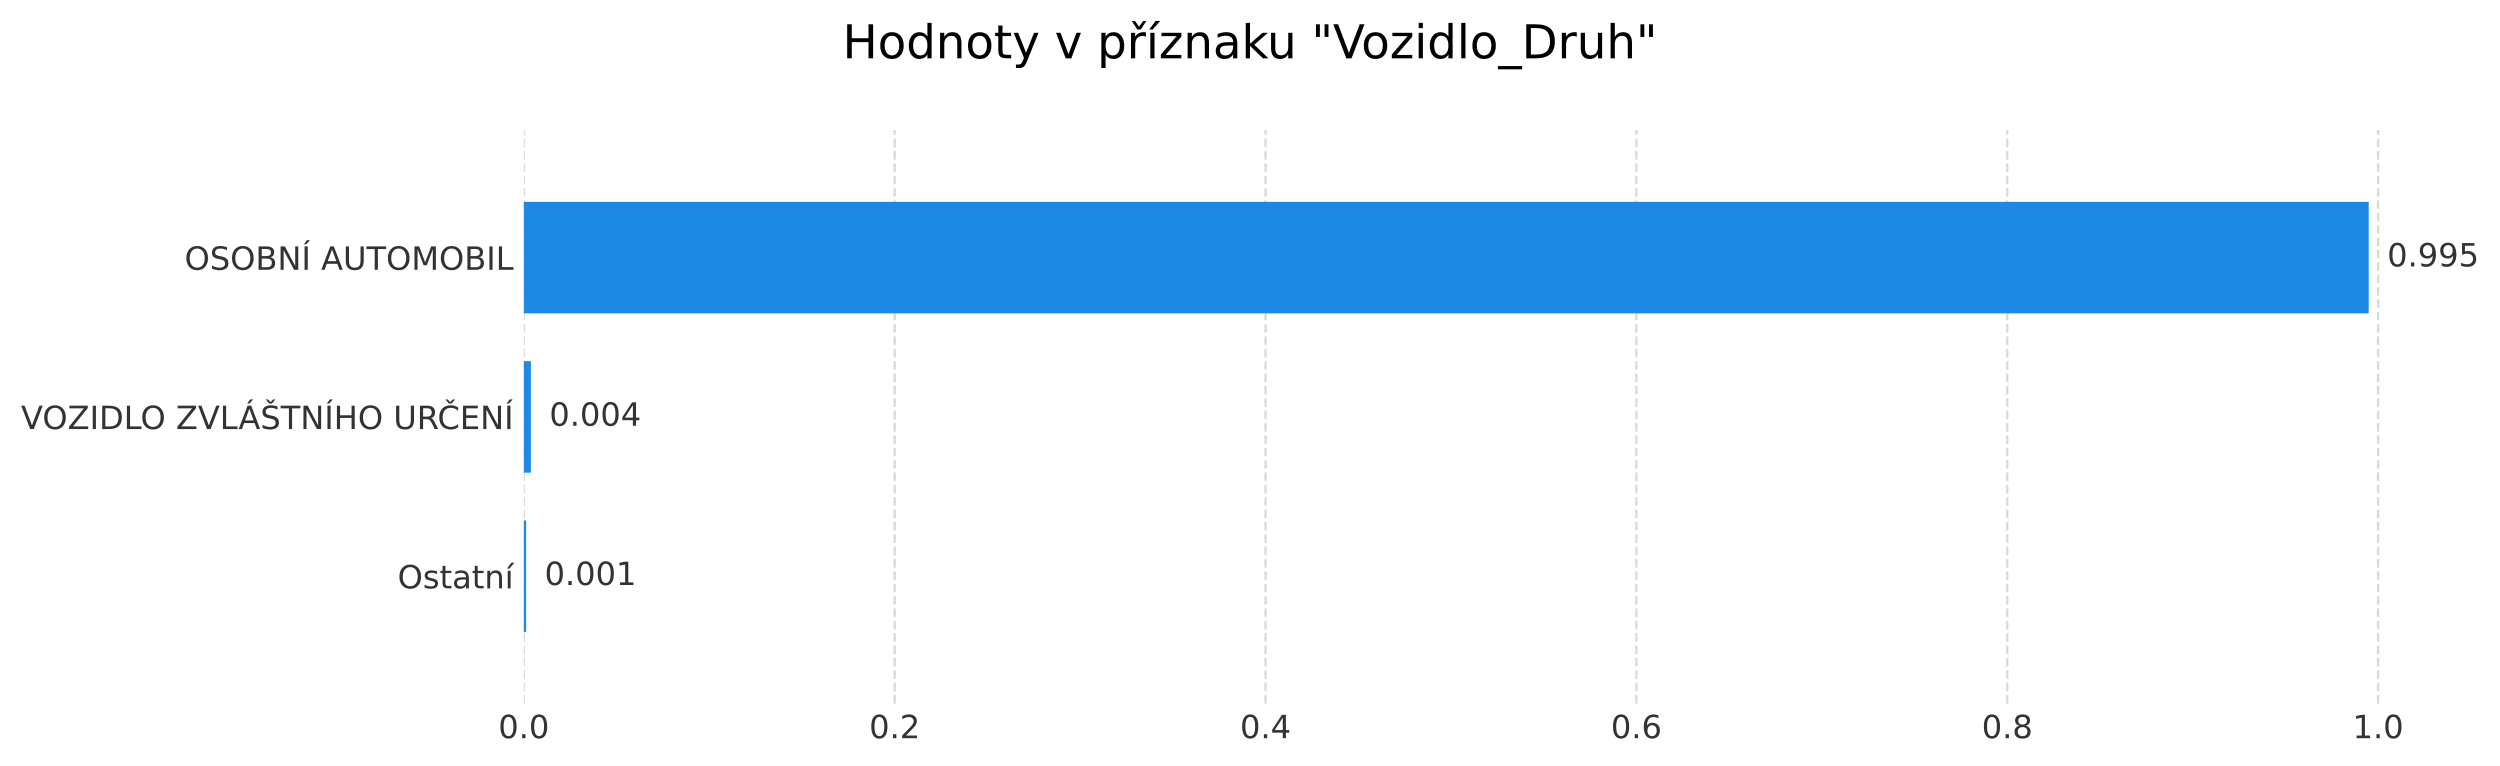
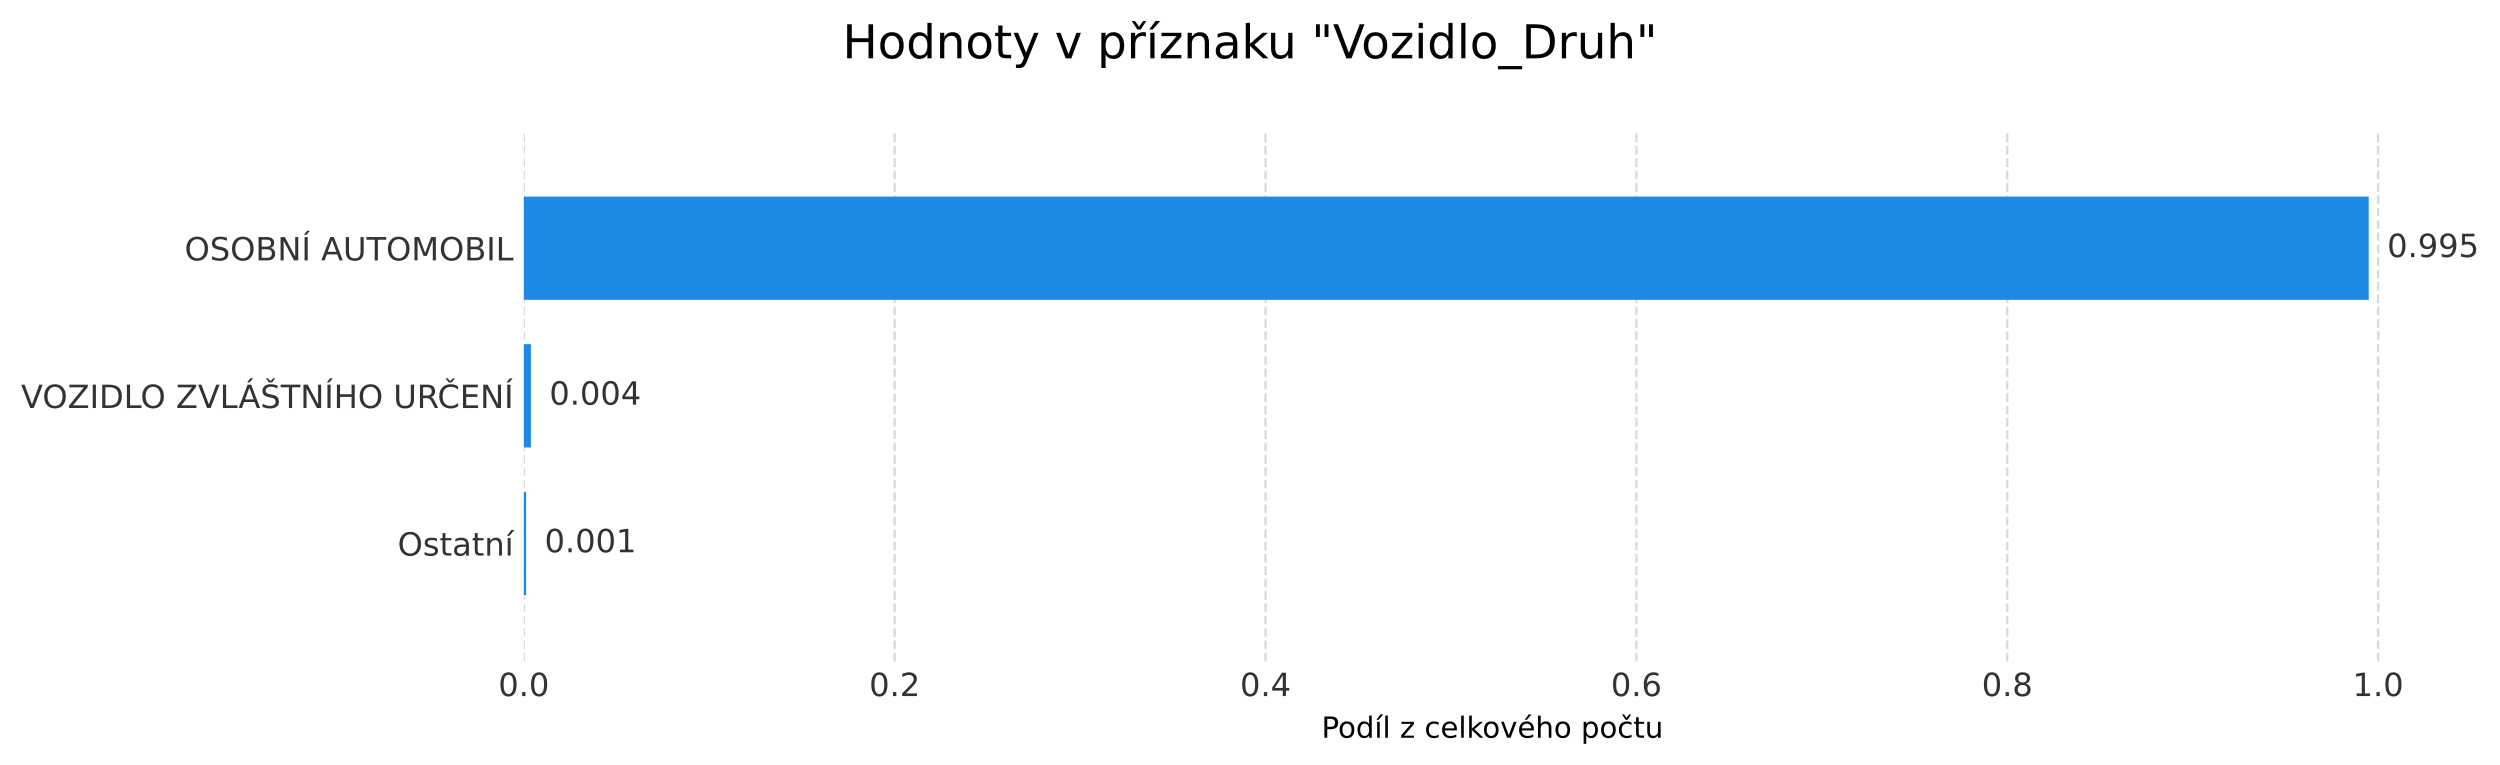
- <svg xmlns="http://www.w3.org/2000/svg" xmlns:xlink="http://www.w3.org/1999/xlink" width="857.362pt" height="262.646pt" viewBox="0 0 857.362 262.646" version="1.1">
+ <svg xmlns="http://www.w3.org/2000/svg" xmlns:xlink="http://www.w3.org/1999/xlink" width="857.362pt" height="262.284pt" viewBox="0 0 857.362 262.284" version="1.1">
  <defs>
    <style type="text/css">*{stroke-linejoin: round; stroke-linecap: butt}</style>
  </defs>
  <g id="figure_1">
    <g id="patch_1">
-       <path d="M 0 262.646  L 857.362 262.646  L 857.362 0  L 0 0  z " style="fill: #ffffff" />
+       <path d="M 0 262.284  L 857.362 262.284  L 857.362 0  L 0 0  z " style="fill: #ffffff" />
    </g>
    <g id="axes_1">
      <g id="patch_2">
-         <path d="M 179.641 241.3  L 843.98 241.3  L 843.98 44.64  L 179.641 44.64  z " style="fill: #ffffff" />
+         <path d="M 179.641 226.86  L 843.98 226.86  L 843.98 44.64  L 179.641 44.64  z " style="fill: #ffffff" />
      </g>
      <g id="matplotlib.axis_1">
        <g id="xtick_1">
          <g id="line2d_1">
-             <path d="M 179.641 241.3  L 179.641 44.64  " clip-path="url(#p78f9995aa8)" style="fill: none; stroke-dasharray: 2.96,1.28; stroke-dashoffset: 0; stroke: #808080; stroke-opacity: 0.3; stroke-width: 0.8" />
+             <path d="M 179.641 226.86  L 179.641 44.64  " clip-path="url(#p34db4d77ac)" style="fill: none; stroke-dasharray: 2.96,1.28; stroke-dashoffset: 0; stroke: #808080; stroke-opacity: 0.3; stroke-width: 0.8" />
          </g>
          <g id="line2d_2" />
          <g id="text_1">
-             <g style="fill: #333333" transform="translate(170.8944 253.1583) scale(0.11 -0.11)">
+             <g style="fill: #333333" transform="translate(170.8944 238.7183) scale(0.11 -0.11)">
              <defs>
                <path id="DejaVuSans-30" d="M 2034 4250  Q 1547 4250 1301 3770  Q 1056 3291 1056 2328  Q 1056 1369 1301 889  Q 1547 409 2034 409  Q 2525 409 2770 889  Q 3016 1369 3016 2328  Q 3016 3291 2770 3770  Q 2525 4250 2034 4250  z M 2034 4750  Q 2819 4750 3233 4129  Q 3647 3509 3647 2328  Q 3647 1150 3233 529  Q 2819 -91 2034 -91  Q 1250 -91 836 529  Q 422 1150 422 2328  Q 422 3509 836 4129  Q 1250 4750 2034 4750  z " transform="scale(0.015625)" />
                <path id="DejaVuSans-2e" d="M 684 794  L 1344 794  L 1344 0  L 684 0  L 684 794  z " transform="scale(0.015625)" />
              </defs>
              <use xlink:href="#DejaVuSans-30" />
              <use xlink:href="#DejaVuSans-2e" transform="translate(63.62305 0)" />
              <use xlink:href="#DejaVuSans-30" transform="translate(95.41016 0)" />
            </g>
          </g>
        </g>
        <g id="xtick_2">
          <g id="line2d_3">
-             <path d="M 306.826 241.3  L 306.826 44.64  " clip-path="url(#p78f9995aa8)" style="fill: none; stroke-dasharray: 2.96,1.28; stroke-dashoffset: 0; stroke: #808080; stroke-opacity: 0.3; stroke-width: 0.8" />
+             <path d="M 306.826 226.86  L 306.826 44.64  " clip-path="url(#p34db4d77ac)" style="fill: none; stroke-dasharray: 2.96,1.28; stroke-dashoffset: 0; stroke: #808080; stroke-opacity: 0.3; stroke-width: 0.8" />
          </g>
          <g id="line2d_4" />
          <g id="text_2">
-             <g style="fill: #333333" transform="translate(298.0795 253.1583) scale(0.11 -0.11)">
+             <g style="fill: #333333" transform="translate(298.0795 238.7183) scale(0.11 -0.11)">
              <defs>
                <path id="DejaVuSans-32" d="M 1228 531  L 3431 531  L 3431 0  L 469 0  L 469 531  Q 828 903 1448 1529  Q 2069 2156 2228 2338  Q 2531 2678 2651 2914  Q 2772 3150 2772 3378  Q 2772 3750 2511 3984  Q 2250 4219 1831 4219  Q 1534 4219 1204 4116  Q 875 4013 500 3803  L 500 4441  Q 881 4594 1212 4672  Q 1544 4750 1819 4750  Q 2544 4750 2975 4387  Q 3406 4025 3406 3419  Q 3406 3131 3298 2873  Q 3191 2616 2906 2266  Q 2828 2175 2409 1742  Q 1991 1309 1228 531  z " transform="scale(0.015625)" />
              </defs>
              <use xlink:href="#DejaVuSans-30" />
              <use xlink:href="#DejaVuSans-2e" transform="translate(63.62305 0)" />
              <use xlink:href="#DejaVuSans-32" transform="translate(95.41016 0)" />
            </g>
          </g>
        </g>
        <g id="xtick_3">
          <g id="line2d_5">
-             <path d="M 434.011 241.3  L 434.011 44.64  " clip-path="url(#p78f9995aa8)" style="fill: none; stroke-dasharray: 2.96,1.28; stroke-dashoffset: 0; stroke: #808080; stroke-opacity: 0.3; stroke-width: 0.8" />
+             <path d="M 434.011 226.86  L 434.011 44.64  " clip-path="url(#p34db4d77ac)" style="fill: none; stroke-dasharray: 2.96,1.28; stroke-dashoffset: 0; stroke: #808080; stroke-opacity: 0.3; stroke-width: 0.8" />
          </g>
          <g id="line2d_6" />
          <g id="text_3">
-             <g style="fill: #333333" transform="translate(425.2646 253.1583) scale(0.11 -0.11)">
+             <g style="fill: #333333" transform="translate(425.2646 238.7183) scale(0.11 -0.11)">
              <defs>
                <path id="DejaVuSans-34" d="M 2419 4116  L 825 1625  L 2419 1625  L 2419 4116  z M 2253 4666  L 3047 4666  L 3047 1625  L 3713 1625  L 3713 1100  L 3047 1100  L 3047 0  L 2419 0  L 2419 1100  L 313 1100  L 313 1709  L 2253 4666  z " transform="scale(0.015625)" />
              </defs>
              <use xlink:href="#DejaVuSans-30" />
              <use xlink:href="#DejaVuSans-2e" transform="translate(63.62305 0)" />
              <use xlink:href="#DejaVuSans-34" transform="translate(95.41016 0)" />
            </g>
          </g>
        </g>
        <g id="xtick_4">
          <g id="line2d_7">
-             <path d="M 561.196 241.3  L 561.196 44.64  " clip-path="url(#p78f9995aa8)" style="fill: none; stroke-dasharray: 2.96,1.28; stroke-dashoffset: 0; stroke: #808080; stroke-opacity: 0.3; stroke-width: 0.8" />
+             <path d="M 561.196 226.86  L 561.196 44.64  " clip-path="url(#p34db4d77ac)" style="fill: none; stroke-dasharray: 2.96,1.28; stroke-dashoffset: 0; stroke: #808080; stroke-opacity: 0.3; stroke-width: 0.8" />
          </g>
          <g id="line2d_8" />
          <g id="text_4">
-             <g style="fill: #333333" transform="translate(552.4497 253.1583) scale(0.11 -0.11)">
+             <g style="fill: #333333" transform="translate(552.4497 238.7183) scale(0.11 -0.11)">
              <defs>
                <path id="DejaVuSans-36" d="M 2113 2584  Q 1688 2584 1439 2293  Q 1191 2003 1191 1497  Q 1191 994 1439 701  Q 1688 409 2113 409  Q 2538 409 2786 701  Q 3034 994 3034 1497  Q 3034 2003 2786 2293  Q 2538 2584 2113 2584  z M 3366 4563  L 3366 3988  Q 3128 4100 2886 4159  Q 2644 4219 2406 4219  Q 1781 4219 1451 3797  Q 1122 3375 1075 2522  Q 1259 2794 1537 2939  Q 1816 3084 2150 3084  Q 2853 3084 3261 2657  Q 3669 2231 3669 1497  Q 3669 778 3244 343  Q 2819 -91 2113 -91  Q 1303 -91 875 529  Q 447 1150 447 2328  Q 447 3434 972 4092  Q 1497 4750 2381 4750  Q 2619 4750 2861 4703  Q 3103 4656 3366 4563  z " transform="scale(0.015625)" />
              </defs>
              <use xlink:href="#DejaVuSans-30" />
              <use xlink:href="#DejaVuSans-2e" transform="translate(63.62305 0)" />
              <use xlink:href="#DejaVuSans-36" transform="translate(95.41016 0)" />
            </g>
          </g>
        </g>
        <g id="xtick_5">
          <g id="line2d_9">
-             <path d="M 688.382 241.3  L 688.382 44.64  " clip-path="url(#p78f9995aa8)" style="fill: none; stroke-dasharray: 2.96,1.28; stroke-dashoffset: 0; stroke: #808080; stroke-opacity: 0.3; stroke-width: 0.8" />
+             <path d="M 688.382 226.86  L 688.382 44.64  " clip-path="url(#p34db4d77ac)" style="fill: none; stroke-dasharray: 2.96,1.28; stroke-dashoffset: 0; stroke: #808080; stroke-opacity: 0.3; stroke-width: 0.8" />
          </g>
          <g id="line2d_10" />
          <g id="text_5">
-             <g style="fill: #333333" transform="translate(679.6348 253.1583) scale(0.11 -0.11)">
+             <g style="fill: #333333" transform="translate(679.6348 238.7183) scale(0.11 -0.11)">
              <defs>
                <path id="DejaVuSans-38" d="M 2034 2216  Q 1584 2216 1326 1975  Q 1069 1734 1069 1313  Q 1069 891 1326 650  Q 1584 409 2034 409  Q 2484 409 2743 651  Q 3003 894 3003 1313  Q 3003 1734 2745 1975  Q 2488 2216 2034 2216  z M 1403 2484  Q 997 2584 770 2862  Q 544 3141 544 3541  Q 544 4100 942 4425  Q 1341 4750 2034 4750  Q 2731 4750 3128 4425  Q 3525 4100 3525 3541  Q 3525 3141 3298 2862  Q 3072 2584 2669 2484  Q 3125 2378 3379 2068  Q 3634 1759 3634 1313  Q 3634 634 3220 271  Q 2806 -91 2034 -91  Q 1263 -91 848 271  Q 434 634 434 1313  Q 434 1759 690 2068  Q 947 2378 1403 2484  z M 1172 3481  Q 1172 3119 1398 2916  Q 1625 2713 2034 2713  Q 2441 2713 2670 2916  Q 2900 3119 2900 3481  Q 2900 3844 2670 4047  Q 2441 4250 2034 4250  Q 1625 4250 1398 4047  Q 1172 3844 1172 3481  z " transform="scale(0.015625)" />
              </defs>
              <use xlink:href="#DejaVuSans-30" />
              <use xlink:href="#DejaVuSans-2e" transform="translate(63.62305 0)" />
              <use xlink:href="#DejaVuSans-38" transform="translate(95.41016 0)" />
            </g>
          </g>
        </g>
        <g id="xtick_6">
          <g id="line2d_11">
-             <path d="M 815.567 241.3  L 815.567 44.64  " clip-path="url(#p78f9995aa8)" style="fill: none; stroke-dasharray: 2.96,1.28; stroke-dashoffset: 0; stroke: #808080; stroke-opacity: 0.3; stroke-width: 0.8" />
+             <path d="M 815.567 226.86  L 815.567 44.64  " clip-path="url(#p34db4d77ac)" style="fill: none; stroke-dasharray: 2.96,1.28; stroke-dashoffset: 0; stroke: #808080; stroke-opacity: 0.3; stroke-width: 0.8" />
          </g>
          <g id="line2d_12" />
          <g id="text_6">
-             <g style="fill: #333333" transform="translate(806.8199 253.1583) scale(0.11 -0.11)">
+             <g style="fill: #333333" transform="translate(806.8199 238.7183) scale(0.11 -0.11)">
              <defs>
                <path id="DejaVuSans-31" d="M 794 531  L 1825 531  L 1825 4091  L 703 3866  L 703 4441  L 1819 4666  L 2450 4666  L 2450 531  L 3481 531  L 3481 0  L 794 0  L 794 531  z " transform="scale(0.015625)" />
              </defs>
              <use xlink:href="#DejaVuSans-31" />
              <use xlink:href="#DejaVuSans-2e" transform="translate(63.62305 0)" />
              <use xlink:href="#DejaVuSans-30" transform="translate(95.41016 0)" />
            </g>
+           </g>
+         </g>
+         <g id="text_7">
+           <g transform="translate(453.2096 253.0044) scale(0.1 -0.1)">
+             <defs>
+               <path id="DejaVuSans-50" d="M 1259 4147  L 1259 2394  L 2053 2394  Q 2494 2394 2734 2622  Q 2975 2850 2975 3272  Q 2975 3691 2734 3919  Q 2494 4147 2053 4147  L 1259 4147  z M 628 4666  L 2053 4666  Q 2838 4666 3239 4311  Q 3641 3956 3641 3272  Q 3641 2581 3239 2228  Q 2838 1875 2053 1875  L 1259 1875  L 1259 0  L 628 0  L 628 4666  z " transform="scale(0.015625)" />
+               <path id="DejaVuSans-6f" d="M 1959 3097  Q 1497 3097 1228 2736  Q 959 2375 959 1747  Q 959 1119 1226 758  Q 1494 397 1959 397  Q 2419 397 2687 759  Q 2956 1122 2956 1747  Q 2956 2369 2687 2733  Q 2419 3097 1959 3097  z M 1959 3584  Q 2709 3584 3137 3096  Q 3566 2609 3566 1747  Q 3566 888 3137 398  Q 2709 -91 1959 -91  Q 1206 -91 779 398  Q 353 888 353 1747  Q 353 2609 779 3096  Q 1206 3584 1959 3584  z " transform="scale(0.015625)" />
+               <path id="DejaVuSans-64" d="M 2906 2969  L 2906 4863  L 3481 4863  L 3481 0  L 2906 0  L 2906 525  Q 2725 213 2448 61  Q 2172 -91 1784 -91  Q 1150 -91 751 415  Q 353 922 353 1747  Q 353 2572 751 3078  Q 1150 3584 1784 3584  Q 2172 3584 2448 3432  Q 2725 3281 2906 2969  z M 947 1747  Q 947 1113 1208 752  Q 1469 391 1925 391  Q 2381 391 2643 752  Q 2906 1113 2906 1747  Q 2906 2381 2643 2742  Q 2381 3103 1925 3103  Q 1469 3103 1208 2742  Q 947 2381 947 1747  z " transform="scale(0.015625)" />
+               <path id="DejaVuSans-ed" d="M 1322 5119  L 1944 5119  L 926 3944  L 447 3944  L 1322 5119  z M 603 3500  L 1178 3500  L 1178 0  L 603 0  L 603 3500  z M 891 3584  L 891 3584  z " transform="scale(0.015625)" />
+               <path id="DejaVuSans-6c" d="M 603 4863  L 1178 4863  L 1178 0  L 603 0  L 603 4863  z " transform="scale(0.015625)" />
+               <path id="DejaVuSans-20" transform="scale(0.015625)" />
+               <path id="DejaVuSans-7a" d="M 353 3500  L 3084 3500  L 3084 2975  L 922 459  L 3084 459  L 3084 0  L 275 0  L 275 525  L 2438 3041  L 353 3041  L 353 3500  z " transform="scale(0.015625)" />
+               <path id="DejaVuSans-63" d="M 3122 3366  L 3122 2828  Q 2878 2963 2633 3030  Q 2388 3097 2138 3097  Q 1578 3097 1268 2742  Q 959 2388 959 1747  Q 959 1106 1268 751  Q 1578 397 2138 397  Q 2388 397 2633 464  Q 2878 531 3122 666  L 3122 134  Q 2881 22 2623 -34  Q 2366 -91 2075 -91  Q 1284 -91 818 406  Q 353 903 353 1747  Q 353 2603 823 3093  Q 1294 3584 2113 3584  Q 2378 3584 2631 3529  Q 2884 3475 3122 3366  z " transform="scale(0.015625)" />
+               <path id="DejaVuSans-65" d="M 3597 1894  L 3597 1613  L 953 1613  Q 991 1019 1311 708  Q 1631 397 2203 397  Q 2534 397 2845 478  Q 3156 559 3463 722  L 3463 178  Q 3153 47 2828 -22  Q 2503 -91 2169 -91  Q 1331 -91 842 396  Q 353 884 353 1716  Q 353 2575 817 3079  Q 1281 3584 2069 3584  Q 2775 3584 3186 3129  Q 3597 2675 3597 1894  z M 3022 2063  Q 3016 2534 2758 2815  Q 2500 3097 2075 3097  Q 1594 3097 1305 2825  Q 1016 2553 972 2059  L 3022 2063  z " transform="scale(0.015625)" />
+               <path id="DejaVuSans-6b" d="M 581 4863  L 1159 4863  L 1159 1991  L 2875 3500  L 3609 3500  L 1753 1863  L 3688 0  L 2938 0  L 1159 1709  L 1159 0  L 581 0  L 581 4863  z " transform="scale(0.015625)" />
+               <path id="DejaVuSans-76" d="M 191 3500  L 800 3500  L 1894 563  L 2988 3500  L 3597 3500  L 2284 0  L 1503 0  L 191 3500  z " transform="scale(0.015625)" />
+               <path id="DejaVuSans-e9" d="M 3597 1894  L 3597 1613  L 953 1613  Q 991 1019 1311 708  Q 1631 397 2203 397  Q 2534 397 2845 478  Q 3156 559 3463 722  L 3463 178  Q 3153 47 2828 -22  Q 2503 -91 2169 -91  Q 1331 -91 842 396  Q 353 884 353 1716  Q 353 2575 817 3079  Q 1281 3584 2069 3584  Q 2775 3584 3186 3129  Q 3597 2675 3597 1894  z M 3022 2063  Q 3016 2534 2758 2815  Q 2500 3097 2075 3097  Q 1594 3097 1305 2825  Q 1016 2553 972 2059  L 3022 2063  z M 2466 5119  L 3088 5119  L 2070 3944  L 1591 3944  L 2466 5119  z " transform="scale(0.015625)" />
+               <path id="DejaVuSans-68" d="M 3513 2113  L 3513 0  L 2938 0  L 2938 2094  Q 2938 2591 2744 2837  Q 2550 3084 2163 3084  Q 1697 3084 1428 2787  Q 1159 2491 1159 1978  L 1159 0  L 581 0  L 581 4863  L 1159 4863  L 1159 2956  Q 1366 3272 1645 3428  Q 1925 3584 2291 3584  Q 2894 3584 3203 3211  Q 3513 2838 3513 2113  z " transform="scale(0.015625)" />
+               <path id="DejaVuSans-70" d="M 1159 525  L 1159 -1331  L 581 -1331  L 581 3500  L 1159 3500  L 1159 2969  Q 1341 3281 1617 3432  Q 1894 3584 2278 3584  Q 2916 3584 3314 3078  Q 3713 2572 3713 1747  Q 3713 922 3314 415  Q 2916 -91 2278 -91  Q 1894 -91 1617 61  Q 1341 213 1159 525  z M 3116 1747  Q 3116 2381 2855 2742  Q 2594 3103 2138 3103  Q 1681 3103 1420 2742  Q 1159 2381 1159 1747  Q 1159 1113 1420 752  Q 1681 391 2138 391  Q 2594 391 2855 752  Q 3116 1113 3116 1747  z " transform="scale(0.015625)" />
+               <path id="DejaVuSans-10d" d="M 3122 3366  L 3122 2828  Q 2878 2963 2633 3030  Q 2388 3097 2138 3097  Q 1578 3097 1268 2742  Q 959 2388 959 1747  Q 959 1106 1268 751  Q 1578 397 2138 397  Q 2388 397 2633 464  Q 2878 531 3122 666  L 3122 134  Q 2881 22 2623 -34  Q 2366 -91 2075 -91  Q 1284 -91 818 406  Q 353 903 353 1747  Q 353 2603 823 3093  Q 1294 3584 2113 3584  Q 2378 3584 2631 3529  Q 2884 3475 3122 3366  z M 1801 3944  L 1035 5119  L 1470 5119  L 2032 4353  L 2595 5119  L 3029 5119  L 2263 3944  L 1801 3944  z " transform="scale(0.015625)" />
+               <path id="DejaVuSans-74" d="M 1172 4494  L 1172 3500  L 2356 3500  L 2356 3053  L 1172 3053  L 1172 1153  Q 1172 725 1289 603  Q 1406 481 1766 481  L 2356 481  L 2356 0  L 1766 0  Q 1100 0 847 248  Q 594 497 594 1153  L 594 3053  L 172 3053  L 172 3500  L 594 3500  L 594 4494  L 1172 4494  z " transform="scale(0.015625)" />
+               <path id="DejaVuSans-75" d="M 544 1381  L 544 3500  L 1119 3500  L 1119 1403  Q 1119 906 1312 657  Q 1506 409 1894 409  Q 2359 409 2629 706  Q 2900 1003 2900 1516  L 2900 3500  L 3475 3500  L 3475 0  L 2900 0  L 2900 538  Q 2691 219 2414 64  Q 2138 -91 1772 -91  Q 1169 -91 856 284  Q 544 659 544 1381  z M 1991 3584  L 1991 3584  z " transform="scale(0.015625)" />
+             </defs>
+             <use xlink:href="#DejaVuSans-50" />
+             <use xlink:href="#DejaVuSans-6f" transform="translate(56.67773 0)" />
+             <use xlink:href="#DejaVuSans-64" transform="translate(117.8594 0)" />
+             <use xlink:href="#DejaVuSans-ed" transform="translate(181.3359 0)" />
+             <use xlink:href="#DejaVuSans-6c" transform="translate(209.1191 0)" />
+             <use xlink:href="#DejaVuSans-20" transform="translate(236.9023 0)" />
+             <use xlink:href="#DejaVuSans-7a" transform="translate(268.6895 0)" />
+             <use xlink:href="#DejaVuSans-20" transform="translate(321.1797 0)" />
+             <use xlink:href="#DejaVuSans-63" transform="translate(352.9668 0)" />
+             <use xlink:href="#DejaVuSans-65" transform="translate(407.9473 0)" />
+             <use xlink:href="#DejaVuSans-6c" transform="translate(469.4707 0)" />
+             <use xlink:href="#DejaVuSans-6b" transform="translate(497.2539 0)" />
+             <use xlink:href="#DejaVuSans-6f" transform="translate(551.5391 0)" />
+             <use xlink:href="#DejaVuSans-76" transform="translate(612.7207 0)" />
+             <use xlink:href="#DejaVuSans-e9" transform="translate(671.9004 0)" />
+             <use xlink:href="#DejaVuSans-68" transform="translate(733.4238 0)" />
+             <use xlink:href="#DejaVuSans-6f" transform="translate(796.8027 0)" />
+             <use xlink:href="#DejaVuSans-20" transform="translate(857.9844 0)" />
+             <use xlink:href="#DejaVuSans-70" transform="translate(889.7715 0)" />
+             <use xlink:href="#DejaVuSans-6f" transform="translate(953.248 0)" />
+             <use xlink:href="#DejaVuSans-10d" transform="translate(1014.43 0)" />
+             <use xlink:href="#DejaVuSans-74" transform="translate(1069.41 0)" />
+             <use xlink:href="#DejaVuSans-75" transform="translate(1108.619 0)" />
          </g>
        </g>
      </g>
      <g id="matplotlib.axis_2">
        <g id="ytick_1">
          <g id="line2d_13" />
-           <g id="text_7">
-             <g style="fill: #333333" transform="translate(136.3589 201.7769) scale(0.11 -0.11)">
+           <g id="text_8">
+             <g style="fill: #333333" transform="translate(136.3589 190.5458) scale(0.11 -0.11)">
              <defs>
                <path id="DejaVuSans-4f" d="M 2522 4238  Q 1834 4238 1429 3725  Q 1025 3213 1025 2328  Q 1025 1447 1429 934  Q 1834 422 2522 422  Q 3209 422 3611 934  Q 4013 1447 4013 2328  Q 4013 3213 3611 3725  Q 3209 4238 2522 4238  z M 2522 4750  Q 3503 4750 4090 4092  Q 4678 3434 4678 2328  Q 4678 1225 4090 567  Q 3503 -91 2522 -91  Q 1538 -91 948 565  Q 359 1222 359 2328  Q 359 3434 948 4092  Q 1538 4750 2522 4750  z " transform="scale(0.015625)" />
                <path id="DejaVuSans-73" d="M 2834 3397  L 2834 2853  Q 2591 2978 2328 3040  Q 2066 3103 1784 3103  Q 1356 3103 1142 2972  Q 928 2841 928 2578  Q 928 2378 1081 2264  Q 1234 2150 1697 2047  L 1894 2003  Q 2506 1872 2764 1633  Q 3022 1394 3022 966  Q 3022 478 2636 193  Q 2250 -91 1575 -91  Q 1294 -91 989 -36  Q 684 19 347 128  L 347 722  Q 666 556 975 473  Q 1284 391 1588 391  Q 1994 391 2212 530  Q 2431 669 2431 922  Q 2431 1156 2273 1281  Q 2116 1406 1581 1522  L 1381 1569  Q 847 1681 609 1914  Q 372 2147 372 2553  Q 372 3047 722 3315  Q 1072 3584 1716 3584  Q 2034 3584 2315 3537  Q 2597 3491 2834 3397  z " transform="scale(0.015625)" />
-                 <path id="DejaVuSans-74" d="M 1172 4494  L 1172 3500  L 2356 3500  L 2356 3053  L 1172 3053  L 1172 1153  Q 1172 725 1289 603  Q 1406 481 1766 481  L 2356 481  L 2356 0  L 1766 0  Q 1100 0 847 248  Q 594 497 594 1153  L 594 3053  L 172 3053  L 172 3500  L 594 3500  L 594 4494  L 1172 4494  z " transform="scale(0.015625)" />
                <path id="DejaVuSans-61" d="M 2194 1759  Q 1497 1759 1228 1600  Q 959 1441 959 1056  Q 959 750 1161 570  Q 1363 391 1709 391  Q 2188 391 2477 730  Q 2766 1069 2766 1631  L 2766 1759  L 2194 1759  z M 3341 1997  L 3341 0  L 2766 0  L 2766 531  Q 2569 213 2275 61  Q 1981 -91 1556 -91  Q 1019 -91 701 211  Q 384 513 384 1019  Q 384 1609 779 1909  Q 1175 2209 1959 2209  L 2766 2209  L 2766 2266  Q 2766 2663 2505 2880  Q 2244 3097 1772 3097  Q 1472 3097 1187 3025  Q 903 2953 641 2809  L 641 3341  Q 956 3463 1253 3523  Q 1550 3584 1831 3584  Q 2591 3584 2966 3190  Q 3341 2797 3341 1997  z " transform="scale(0.015625)" />
                <path id="DejaVuSans-6e" d="M 3513 2113  L 3513 0  L 2938 0  L 2938 2094  Q 2938 2591 2744 2837  Q 2550 3084 2163 3084  Q 1697 3084 1428 2787  Q 1159 2491 1159 1978  L 1159 0  L 581 0  L 581 3500  L 1159 3500  L 1159 2956  Q 1366 3272 1645 3428  Q 1925 3584 2291 3584  Q 2894 3584 3203 3211  Q 3513 2838 3513 2113  z " transform="scale(0.015625)" />
-                 <path id="DejaVuSans-ed" d="M 1322 5119  L 1944 5119  L 926 3944  L 447 3944  L 1322 5119  z M 603 3500  L 1178 3500  L 1178 0  L 603 0  L 603 3500  z M 891 3584  L 891 3584  z " transform="scale(0.015625)" />
              </defs>
              <use xlink:href="#DejaVuSans-4f" />
              <use xlink:href="#DejaVuSans-73" transform="translate(78.71094 0)" />
              <use xlink:href="#DejaVuSans-74" transform="translate(130.8105 0)" />
              <use xlink:href="#DejaVuSans-61" transform="translate(170.0195 0)" />
              <use xlink:href="#DejaVuSans-74" transform="translate(231.2988 0)" />
              <use xlink:href="#DejaVuSans-6e" transform="translate(270.5078 0)" />
              <use xlink:href="#DejaVuSans-ed" transform="translate(333.8867 0)" />
            </g>
          </g>
        </g>
        <g id="ytick_2">
          <g id="line2d_14" />
-           <g id="text_8">
-             <g style="fill: #333333" transform="translate(7.2 147.1491) scale(0.11 -0.11)">
+           <g id="text_9">
+             <g style="fill: #333333" transform="translate(7.2 139.9291) scale(0.11 -0.11)">
              <defs>
                <path id="DejaVuSans-56" d="M 1831 0  L 50 4666  L 709 4666  L 2188 738  L 3669 4666  L 4325 4666  L 2547 0  L 1831 0  z " transform="scale(0.015625)" />
                <path id="DejaVuSans-5a" d="M 359 4666  L 4025 4666  L 4025 4184  L 1075 531  L 4097 531  L 4097 0  L 288 0  L 288 481  L 3238 4134  L 359 4134  L 359 4666  z " transform="scale(0.015625)" />
                <path id="DejaVuSans-49" d="M 628 4666  L 1259 4666  L 1259 0  L 628 0  L 628 4666  z " transform="scale(0.015625)" />
                <path id="DejaVuSans-44" d="M 1259 4147  L 1259 519  L 2022 519  Q 2988 519 3436 956  Q 3884 1394 3884 2338  Q 3884 3275 3436 3711  Q 2988 4147 2022 4147  L 1259 4147  z M 628 4666  L 1925 4666  Q 3281 4666 3915 4102  Q 4550 3538 4550 2338  Q 4550 1131 3912 565  Q 3275 0 1925 0  L 628 0  L 628 4666  z " transform="scale(0.015625)" />
                <path id="DejaVuSans-4c" d="M 628 4666  L 1259 4666  L 1259 531  L 3531 531  L 3531 0  L 628 0  L 628 4666  z " transform="scale(0.015625)" />
-                 <path id="DejaVuSans-20" transform="scale(0.015625)" />
                <path id="DejaVuSans-c1" d="M 2188 4044  L 1331 1722  L 3047 1722  L 2188 4044  z M 1831 4666  L 2547 4666  L 4325 0  L 3669 0  L 3244 1197  L 1141 1197  L 716 0  L 50 0  L 1831 4666  z M 2356 5921  L 2934 5921  L 2222 5096  L 1743 5096  L 2356 5921  z " transform="scale(0.015625)" />
                <path id="DejaVuSans-160" d="M 3425 4513  L 3425 3897  Q 3066 4069 2747 4153  Q 2428 4238 2131 4238  Q 1616 4238 1336 4038  Q 1056 3838 1056 3469  Q 1056 3159 1242 3001  Q 1428 2844 1947 2747  L 2328 2669  Q 3034 2534 3370 2195  Q 3706 1856 3706 1288  Q 3706 609 3251 259  Q 2797 -91 1919 -91  Q 1588 -91 1214 -16  Q 841 59 441 206  L 441 856  Q 825 641 1194 531  Q 1563 422 1919 422  Q 2459 422 2753 634  Q 3047 847 3047 1241  Q 3047 1584 2836 1778  Q 2625 1972 2144 2069  L 1759 2144  Q 1053 2284 737 2584  Q 422 2884 422 3419  Q 422 4038 858 4394  Q 1294 4750 2059 4750  Q 2388 4750 2728 4690  Q 3069 4631 3425 4513  z M 1738 5096  L 1079 5927  L 1513 5927  L 2032 5371  L 2551 5927  L 2985 5927  L 2326 5096  L 1738 5096  z " transform="scale(0.015625)" />
                <path id="DejaVuSans-54" d="M -19 4666  L 3928 4666  L 3928 4134  L 2272 4134  L 2272 0  L 1638 0  L 1638 4134  L -19 4134  L -19 4666  z " transform="scale(0.015625)" />
                <path id="DejaVuSans-4e" d="M 628 4666  L 1478 4666  L 3547 763  L 3547 4666  L 4159 4666  L 4159 0  L 3309 0  L 1241 3903  L 1241 0  L 628 0  L 628 4666  z " transform="scale(0.015625)" />
                <path id="DejaVuSans-cd" d="M 628 4666  L 1259 4666  L 1259 0  L 628 0  L 628 4666  z M 1116 5921  L 1694 5921  L 982 5096  L 503 5096  L 1116 5921  z " transform="scale(0.015625)" />
                <path id="DejaVuSans-48" d="M 628 4666  L 1259 4666  L 1259 2753  L 3553 2753  L 3553 4666  L 4184 4666  L 4184 0  L 3553 0  L 3553 2222  L 1259 2222  L 1259 0  L 628 0  L 628 4666  z " transform="scale(0.015625)" />
                <path id="DejaVuSans-55" d="M 556 4666  L 1191 4666  L 1191 1831  Q 1191 1081 1462 751  Q 1734 422 2344 422  Q 2950 422 3222 751  Q 3494 1081 3494 1831  L 3494 4666  L 4128 4666  L 4128 1753  Q 4128 841 3676 375  Q 3225 -91 2344 -91  Q 1459 -91 1007 375  Q 556 841 556 1753  L 556 4666  z " transform="scale(0.015625)" />
                <path id="DejaVuSans-52" d="M 2841 2188  Q 3044 2119 3236 1894  Q 3428 1669 3622 1275  L 4263 0  L 3584 0  L 2988 1197  Q 2756 1666 2539 1819  Q 2322 1972 1947 1972  L 1259 1972  L 1259 0  L 628 0  L 628 4666  L 2053 4666  Q 2853 4666 3247 4331  Q 3641 3997 3641 3322  Q 3641 2881 3436 2590  Q 3231 2300 2841 2188  z M 1259 4147  L 1259 2491  L 2053 2491  Q 2509 2491 2742 2702  Q 2975 2913 2975 3322  Q 2975 3731 2742 3939  Q 2509 4147 2053 4147  L 1259 4147  z " transform="scale(0.015625)" />
                <path id="DejaVuSans-10c" d="M 4122 4306  L 4122 3641  Q 3803 3938 3442 4084  Q 3081 4231 2675 4231  Q 1875 4231 1450 3742  Q 1025 3253 1025 2328  Q 1025 1406 1450 917  Q 1875 428 2675 428  Q 3081 428 3442 575  Q 3803 722 4122 1019  L 4122 359  Q 3791 134 3420 21  Q 3050 -91 2638 -91  Q 1578 -91 968 557  Q 359 1206 359 2328  Q 359 3453 968 4101  Q 1578 4750 2638 4750  Q 3056 4750 3426 4639  Q 3797 4528 4122 4306  z M 2250 5096  L 1591 5927  L 2025 5927  L 2544 5371  L 3063 5927  L 3497 5927  L 2838 5096  L 2250 5096  z " transform="scale(0.015625)" />
                <path id="DejaVuSans-45" d="M 628 4666  L 3578 4666  L 3578 4134  L 1259 4134  L 1259 2753  L 3481 2753  L 3481 2222  L 1259 2222  L 1259 531  L 3634 531  L 3634 0  L 628 0  L 628 4666  z " transform="scale(0.015625)" />
              </defs>
              <use xlink:href="#DejaVuSans-56" />
              <use xlink:href="#DejaVuSans-4f" transform="translate(66.6582 0)" />
              <use xlink:href="#DejaVuSans-5a" transform="translate(145.3691 0)" />
              <use xlink:href="#DejaVuSans-49" transform="translate(213.875 0)" />
              <use xlink:href="#DejaVuSans-44" transform="translate(243.3672 0)" />
              <use xlink:href="#DejaVuSans-4c" transform="translate(320.3691 0)" />
              <use xlink:href="#DejaVuSans-4f" transform="translate(372.457 0)" />
              <use xlink:href="#DejaVuSans-20" transform="translate(451.168 0)" />
              <use xlink:href="#DejaVuSans-5a" transform="translate(482.9551 0)" />
              <use xlink:href="#DejaVuSans-56" transform="translate(551.4609 0)" />
              <use xlink:href="#DejaVuSans-4c" transform="translate(619.8691 0)" />
              <use xlink:href="#DejaVuSans-c1" transform="translate(677.832 0)" />
              <use xlink:href="#DejaVuSans-160" transform="translate(746.2402 0)" />
              <use xlink:href="#DejaVuSans-54" transform="translate(809.7168 0)" />
              <use xlink:href="#DejaVuSans-4e" transform="translate(870.8008 0)" />
              <use xlink:href="#DejaVuSans-cd" transform="translate(945.6055 0)" />
              <use xlink:href="#DejaVuSans-48" transform="translate(975.0977 0)" />
              <use xlink:href="#DejaVuSans-4f" transform="translate(1050.293 0)" />
              <use xlink:href="#DejaVuSans-20" transform="translate(1129.004 0)" />
              <use xlink:href="#DejaVuSans-55" transform="translate(1160.791 0)" />
              <use xlink:href="#DejaVuSans-52" transform="translate(1233.984 0)" />
              <use xlink:href="#DejaVuSans-10c" transform="translate(1298.467 0)" />
              <use xlink:href="#DejaVuSans-45" transform="translate(1368.291 0)" />
              <use xlink:href="#DejaVuSans-4e" transform="translate(1431.475 0)" />
              <use xlink:href="#DejaVuSans-cd" transform="translate(1506.279 0)" />
            </g>
          </g>
        </g>
        <g id="ytick_3">
          <g id="line2d_15" />
-           <g id="text_9">
-             <g style="fill: #333333" transform="translate(63.29828 92.52136) scale(0.11 -0.11)">
+           <g id="text_10">
+             <g style="fill: #333333" transform="translate(63.29828 89.31247) scale(0.11 -0.11)">
              <defs>
                <path id="DejaVuSans-53" d="M 3425 4513  L 3425 3897  Q 3066 4069 2747 4153  Q 2428 4238 2131 4238  Q 1616 4238 1336 4038  Q 1056 3838 1056 3469  Q 1056 3159 1242 3001  Q 1428 2844 1947 2747  L 2328 2669  Q 3034 2534 3370 2195  Q 3706 1856 3706 1288  Q 3706 609 3251 259  Q 2797 -91 1919 -91  Q 1588 -91 1214 -16  Q 841 59 441 206  L 441 856  Q 825 641 1194 531  Q 1563 422 1919 422  Q 2459 422 2753 634  Q 3047 847 3047 1241  Q 3047 1584 2836 1778  Q 2625 1972 2144 2069  L 1759 2144  Q 1053 2284 737 2584  Q 422 2884 422 3419  Q 422 4038 858 4394  Q 1294 4750 2059 4750  Q 2388 4750 2728 4690  Q 3069 4631 3425 4513  z " transform="scale(0.015625)" />
                <path id="DejaVuSans-42" d="M 1259 2228  L 1259 519  L 2272 519  Q 2781 519 3026 730  Q 3272 941 3272 1375  Q 3272 1813 3026 2020  Q 2781 2228 2272 2228  L 1259 2228  z M 1259 4147  L 1259 2741  L 2194 2741  Q 2656 2741 2882 2914  Q 3109 3088 3109 3444  Q 3109 3797 2882 3972  Q 2656 4147 2194 4147  L 1259 4147  z M 628 4666  L 2241 4666  Q 2963 4666 3353 4366  Q 3744 4066 3744 3513  Q 3744 3084 3544 2831  Q 3344 2578 2956 2516  Q 3422 2416 3680 2098  Q 3938 1781 3938 1306  Q 3938 681 3513 340  Q 3088 0 2303 0  L 628 0  L 628 4666  z " transform="scale(0.015625)" />
                <path id="DejaVuSans-41" d="M 2188 4044  L 1331 1722  L 3047 1722  L 2188 4044  z M 1831 4666  L 2547 4666  L 4325 0  L 3669 0  L 3244 1197  L 1141 1197  L 716 0  L 50 0  L 1831 4666  z " transform="scale(0.015625)" />
                <path id="DejaVuSans-4d" d="M 628 4666  L 1569 4666  L 2759 1491  L 3956 4666  L 4897 4666  L 4897 0  L 4281 0  L 4281 4097  L 3078 897  L 2444 897  L 1241 4097  L 1241 0  L 628 0  L 628 4666  z " transform="scale(0.015625)" />
              </defs>
              <use xlink:href="#DejaVuSans-4f" />
              <use xlink:href="#DejaVuSans-53" transform="translate(78.71094 0)" />
              <use xlink:href="#DejaVuSans-4f" transform="translate(142.1875 0)" />
              <use xlink:href="#DejaVuSans-42" transform="translate(220.8984 0)" />
              <use xlink:href="#DejaVuSans-4e" transform="translate(289.502 0)" />
              <use xlink:href="#DejaVuSans-cd" transform="translate(364.3066 0)" />
              <use xlink:href="#DejaVuSans-20" transform="translate(393.7988 0)" />
              <use xlink:href="#DejaVuSans-41" transform="translate(425.5859 0)" />
              <use xlink:href="#DejaVuSans-55" transform="translate(493.9941 0)" />
              <use xlink:href="#DejaVuSans-54" transform="translate(567.1875 0)" />
              <use xlink:href="#DejaVuSans-4f" transform="translate(628.2715 0)" />
              <use xlink:href="#DejaVuSans-4d" transform="translate(706.9824 0)" />
              <use xlink:href="#DejaVuSans-4f" transform="translate(793.2617 0)" />
              <use xlink:href="#DejaVuSans-42" transform="translate(871.9727 0)" />
              <use xlink:href="#DejaVuSans-49" transform="translate(940.5762 0)" />
              <use xlink:href="#DejaVuSans-4c" transform="translate(970.0684 0)" />
            </g>
          </g>
        </g>
      </g>
      <g id="patch_3">
-         <path d="M 179.641 216.718  L 180.433 216.718  L 180.433 178.478  L 179.641 178.478  z " clip-path="url(#p78f9995aa8)" style="fill: #1e88e5" />
+         <path d="M 179.641 204.083  L 180.433 204.083  L 180.433 168.651  L 179.641 168.651  z " clip-path="url(#p34db4d77ac)" style="fill: #1e88e5" />
      </g>
      <g id="patch_4">
-         <path d="M 179.641 162.09  L 182.071 162.09  L 182.071 123.85  L 179.641 123.85  z " clip-path="url(#p78f9995aa8)" style="fill: #1e88e5" />
+         <path d="M 179.641 153.466  L 182.071 153.466  L 182.071 118.034  L 179.641 118.034  z " clip-path="url(#p34db4d77ac)" style="fill: #1e88e5" />
      </g>
      <g id="patch_5">
-         <path d="M 179.641 107.462  L 812.344 107.462  L 812.344 69.222  L 179.641 69.222  z " clip-path="url(#p78f9995aa8)" style="fill: #1e88e5" />
-       </g>
-       <g id="text_10">
-         <g style="fill: #333333" transform="translate(186.7602 200.6331) scale(0.11 -0.11)">
+         <path d="M 179.641 102.849  L 812.344 102.849  L 812.344 67.418  L 179.641 67.418  z " clip-path="url(#p34db4d77ac)" style="fill: #1e88e5" />
+       </g>
+       <g id="text_11">
+         <g style="fill: #333333" transform="translate(186.7602 189.402) scale(0.11 -0.11)">
          <use xlink:href="#DejaVuSans-30" />
          <use xlink:href="#DejaVuSans-2e" transform="translate(63.62305 0)" />
          <use xlink:href="#DejaVuSans-30" transform="translate(95.41016 0)" />
          <use xlink:href="#DejaVuSans-30" transform="translate(159.0332 0)" />
          <use xlink:href="#DejaVuSans-31" transform="translate(222.6562 0)" />
        </g>
      </g>
-       <g id="text_11">
-         <g style="fill: #333333" transform="translate(188.3982 146.0053) scale(0.11 -0.11)">
+       <g id="text_12">
+         <g style="fill: #333333" transform="translate(188.3982 138.7853) scale(0.11 -0.11)">
          <use xlink:href="#DejaVuSans-30" />
          <use xlink:href="#DejaVuSans-2e" transform="translate(63.62305 0)" />
          <use xlink:href="#DejaVuSans-30" transform="translate(95.41016 0)" />
          <use xlink:href="#DejaVuSans-30" transform="translate(159.0332 0)" />
          <use xlink:href="#DejaVuSans-34" transform="translate(222.6562 0)" />
        </g>
      </g>
-       <g id="text_12">
-         <g style="fill: #333333" transform="translate(818.6715 91.37753) scale(0.11 -0.11)">
+       <g id="text_13">
+         <g style="fill: #333333" transform="translate(818.6715 88.16865) scale(0.11 -0.11)">
          <defs>
            <path id="DejaVuSans-39" d="M 703 97  L 703 672  Q 941 559 1184 500  Q 1428 441 1663 441  Q 2288 441 2617 861  Q 2947 1281 2994 2138  Q 2813 1869 2534 1725  Q 2256 1581 1919 1581  Q 1219 1581 811 2004  Q 403 2428 403 3163  Q 403 3881 828 4315  Q 1253 4750 1959 4750  Q 2769 4750 3195 4129  Q 3622 3509 3622 2328  Q 3622 1225 3098 567  Q 2575 -91 1691 -91  Q 1453 -91 1209 -44  Q 966 3 703 97  z M 1959 2075  Q 2384 2075 2632 2365  Q 2881 2656 2881 3163  Q 2881 3666 2632 3958  Q 2384 4250 1959 4250  Q 1534 4250 1286 3958  Q 1038 3666 1038 3163  Q 1038 2656 1286 2365  Q 1534 2075 1959 2075  z " transform="scale(0.015625)" />
            <path id="DejaVuSans-35" d="M 691 4666  L 3169 4666  L 3169 4134  L 1269 4134  L 1269 2991  Q 1406 3038 1543 3061  Q 1681 3084 1819 3084  Q 2600 3084 3056 2656  Q 3513 2228 3513 1497  Q 3513 744 3044 326  Q 2575 -91 1722 -91  Q 1428 -91 1123 -41  Q 819 9 494 109  L 494 744  Q 775 591 1075 516  Q 1375 441 1709 441  Q 2250 441 2565 725  Q 2881 1009 2881 1497  Q 2881 1984 2565 2268  Q 2250 2553 1709 2553  Q 1456 2553 1204 2497  Q 953 2441 691 2322  L 691 4666  z " transform="scale(0.015625)" />
          </defs>
          <use xlink:href="#DejaVuSans-30" />
          <use xlink:href="#DejaVuSans-2e" transform="translate(63.62305 0)" />
          <use xlink:href="#DejaVuSans-39" transform="translate(95.41016 0)" />
          <use xlink:href="#DejaVuSans-39" transform="translate(159.0332 0)" />
          <use xlink:href="#DejaVuSans-35" transform="translate(222.6562 0)" />
        </g>
      </g>
    </g>
-     <g id="text_13">
+     <g id="text_14">
      <g transform="translate(288.9648 19.9975) scale(0.16 -0.16)">
        <defs>
-           <path id="DejaVuSans-6f" d="M 1959 3097  Q 1497 3097 1228 2736  Q 959 2375 959 1747  Q 959 1119 1226 758  Q 1494 397 1959 397  Q 2419 397 2687 759  Q 2956 1122 2956 1747  Q 2956 2369 2687 2733  Q 2419 3097 1959 3097  z M 1959 3584  Q 2709 3584 3137 3096  Q 3566 2609 3566 1747  Q 3566 888 3137 398  Q 2709 -91 1959 -91  Q 1206 -91 779 398  Q 353 888 353 1747  Q 353 2609 779 3096  Q 1206 3584 1959 3584  z " transform="scale(0.015625)" />
-           <path id="DejaVuSans-64" d="M 2906 2969  L 2906 4863  L 3481 4863  L 3481 0  L 2906 0  L 2906 525  Q 2725 213 2448 61  Q 2172 -91 1784 -91  Q 1150 -91 751 415  Q 353 922 353 1747  Q 353 2572 751 3078  Q 1150 3584 1784 3584  Q 2172 3584 2448 3432  Q 2725 3281 2906 2969  z M 947 1747  Q 947 1113 1208 752  Q 1469 391 1925 391  Q 2381 391 2643 752  Q 2906 1113 2906 1747  Q 2906 2381 2643 2742  Q 2381 3103 1925 3103  Q 1469 3103 1208 2742  Q 947 2381 947 1747  z " transform="scale(0.015625)" />
          <path id="DejaVuSans-79" d="M 2059 -325  Q 1816 -950 1584 -1140  Q 1353 -1331 966 -1331  L 506 -1331  L 506 -850  L 844 -850  Q 1081 -850 1212 -737  Q 1344 -625 1503 -206  L 1606 56  L 191 3500  L 800 3500  L 1894 763  L 2988 3500  L 3597 3500  L 2059 -325  z " transform="scale(0.015625)" />
-           <path id="DejaVuSans-76" d="M 191 3500  L 800 3500  L 1894 563  L 2988 3500  L 3597 3500  L 2284 0  L 1503 0  L 191 3500  z " transform="scale(0.015625)" />
-           <path id="DejaVuSans-70" d="M 1159 525  L 1159 -1331  L 581 -1331  L 581 3500  L 1159 3500  L 1159 2969  Q 1341 3281 1617 3432  Q 1894 3584 2278 3584  Q 2916 3584 3314 3078  Q 3713 2572 3713 1747  Q 3713 922 3314 415  Q 2916 -91 2278 -91  Q 1894 -91 1617 61  Q 1341 213 1159 525  z M 3116 1747  Q 3116 2381 2855 2742  Q 2594 3103 2138 3103  Q 1681 3103 1420 2742  Q 1159 2381 1159 1747  Q 1159 1113 1420 752  Q 1681 391 2138 391  Q 2594 391 2855 752  Q 3116 1113 3116 1747  z " transform="scale(0.015625)" />
          <path id="DejaVuSans-159" d="M 2631 2963  Q 2534 3019 2420 3045  Q 2306 3072 2169 3072  Q 1681 3072 1420 2755  Q 1159 2438 1159 1844  L 1159 0  L 581 0  L 581 3500  L 1159 3500  L 1159 2956  Q 1341 3275 1631 3429  Q 1922 3584 2338 3584  Q 2397 3584 2469 3576  Q 2541 3569 2628 3553  L 2631 2963  z M 1457 3944  L 691 5119  L 1126 5119  L 1688 4353  L 2251 5119  L 2685 5119  L 1919 3944  L 1457 3944  z " transform="scale(0.015625)" />
-           <path id="DejaVuSans-7a" d="M 353 3500  L 3084 3500  L 3084 2975  L 922 459  L 3084 459  L 3084 0  L 275 0  L 275 525  L 2438 3041  L 353 3041  L 353 3500  z " transform="scale(0.015625)" />
-           <path id="DejaVuSans-6b" d="M 581 4863  L 1159 4863  L 1159 1991  L 2875 3500  L 3609 3500  L 1753 1863  L 3688 0  L 2938 0  L 1159 1709  L 1159 0  L 581 0  L 581 4863  z " transform="scale(0.015625)" />
-           <path id="DejaVuSans-75" d="M 544 1381  L 544 3500  L 1119 3500  L 1119 1403  Q 1119 906 1312 657  Q 1506 409 1894 409  Q 2359 409 2629 706  Q 2900 1003 2900 1516  L 2900 3500  L 3475 3500  L 3475 0  L 2900 0  L 2900 538  Q 2691 219 2414 64  Q 2138 -91 1772 -91  Q 1169 -91 856 284  Q 544 659 544 1381  z M 1991 3584  L 1991 3584  z " transform="scale(0.015625)" />
          <path id="DejaVuSans-22" d="M 1147 4666  L 1147 2931  L 616 2931  L 616 4666  L 1147 4666  z M 2328 4666  L 2328 2931  L 1797 2931  L 1797 4666  L 2328 4666  z " transform="scale(0.015625)" />
          <path id="DejaVuSans-69" d="M 603 3500  L 1178 3500  L 1178 0  L 603 0  L 603 3500  z M 603 4863  L 1178 4863  L 1178 4134  L 603 4134  L 603 4863  z " transform="scale(0.015625)" />
-           <path id="DejaVuSans-6c" d="M 603 4863  L 1178 4863  L 1178 0  L 603 0  L 603 4863  z " transform="scale(0.015625)" />
          <path id="DejaVuSans-5f" d="M 3263 -1063  L 3263 -1509  L -63 -1509  L -63 -1063  L 3263 -1063  z " transform="scale(0.015625)" />
          <path id="DejaVuSans-72" d="M 2631 2963  Q 2534 3019 2420 3045  Q 2306 3072 2169 3072  Q 1681 3072 1420 2755  Q 1159 2438 1159 1844  L 1159 0  L 581 0  L 581 3500  L 1159 3500  L 1159 2956  Q 1341 3275 1631 3429  Q 1922 3584 2338 3584  Q 2397 3584 2469 3576  Q 2541 3569 2628 3553  L 2631 2963  z " transform="scale(0.015625)" />
-           <path id="DejaVuSans-68" d="M 3513 2113  L 3513 0  L 2938 0  L 2938 2094  Q 2938 2591 2744 2837  Q 2550 3084 2163 3084  Q 1697 3084 1428 2787  Q 1159 2491 1159 1978  L 1159 0  L 581 0  L 581 4863  L 1159 4863  L 1159 2956  Q 1366 3272 1645 3428  Q 1925 3584 2291 3584  Q 2894 3584 3203 3211  Q 3513 2838 3513 2113  z " transform="scale(0.015625)" />
        </defs>
        <use xlink:href="#DejaVuSans-48" />
        <use xlink:href="#DejaVuSans-6f" transform="translate(75.19531 0)" />
        <use xlink:href="#DejaVuSans-64" transform="translate(136.377 0)" />
        <use xlink:href="#DejaVuSans-6e" transform="translate(199.8535 0)" />
        <use xlink:href="#DejaVuSans-6f" transform="translate(263.2324 0)" />
        <use xlink:href="#DejaVuSans-74" transform="translate(324.4141 0)" />
        <use xlink:href="#DejaVuSans-79" transform="translate(363.623 0)" />
        <use xlink:href="#DejaVuSans-20" transform="translate(422.8027 0)" />
        <use xlink:href="#DejaVuSans-76" transform="translate(454.5898 0)" />
        <use xlink:href="#DejaVuSans-20" transform="translate(513.7695 0)" />
        <use xlink:href="#DejaVuSans-70" transform="translate(545.5566 0)" />
        <use xlink:href="#DejaVuSans-159" transform="translate(609.0332 0)" />
        <use xlink:href="#DejaVuSans-ed" transform="translate(650.1465 0)" />
        <use xlink:href="#DejaVuSans-7a" transform="translate(677.9297 0)" />
        <use xlink:href="#DejaVuSans-6e" transform="translate(730.4199 0)" />
        <use xlink:href="#DejaVuSans-61" transform="translate(793.7988 0)" />
        <use xlink:href="#DejaVuSans-6b" transform="translate(855.0781 0)" />
        <use xlink:href="#DejaVuSans-75" transform="translate(909.8633 0)" />
        <use xlink:href="#DejaVuSans-20" transform="translate(973.2422 0)" />
        <use xlink:href="#DejaVuSans-22" transform="translate(1005.029 0)" />
        <use xlink:href="#DejaVuSans-56" transform="translate(1051.025 0)" />
        <use xlink:href="#DejaVuSans-6f" transform="translate(1111.684 0)" />
        <use xlink:href="#DejaVuSans-7a" transform="translate(1172.865 0)" />
        <use xlink:href="#DejaVuSans-69" transform="translate(1225.355 0)" />
        <use xlink:href="#DejaVuSans-64" transform="translate(1253.139 0)" />
        <use xlink:href="#DejaVuSans-6c" transform="translate(1316.615 0)" />
        <use xlink:href="#DejaVuSans-6f" transform="translate(1344.398 0)" />
        <use xlink:href="#DejaVuSans-5f" transform="translate(1405.58 0)" />
        <use xlink:href="#DejaVuSans-44" transform="translate(1455.58 0)" />
        <use xlink:href="#DejaVuSans-72" transform="translate(1532.582 0)" />
        <use xlink:href="#DejaVuSans-75" transform="translate(1573.695 0)" />
        <use xlink:href="#DejaVuSans-68" transform="translate(1637.074 0)" />
        <use xlink:href="#DejaVuSans-22" transform="translate(1700.453 0)" />
      </g>
    </g>
  </g>
  <defs>
-     <clipPath id="p78f9995aa8">
-       <rect x="179.641" y="44.64" width="664.339" height="196.66" />
+     <clipPath id="p34db4d77ac">
+       <rect x="179.641" y="44.64" width="664.339" height="182.22" />
    </clipPath>
  </defs>
</svg>
